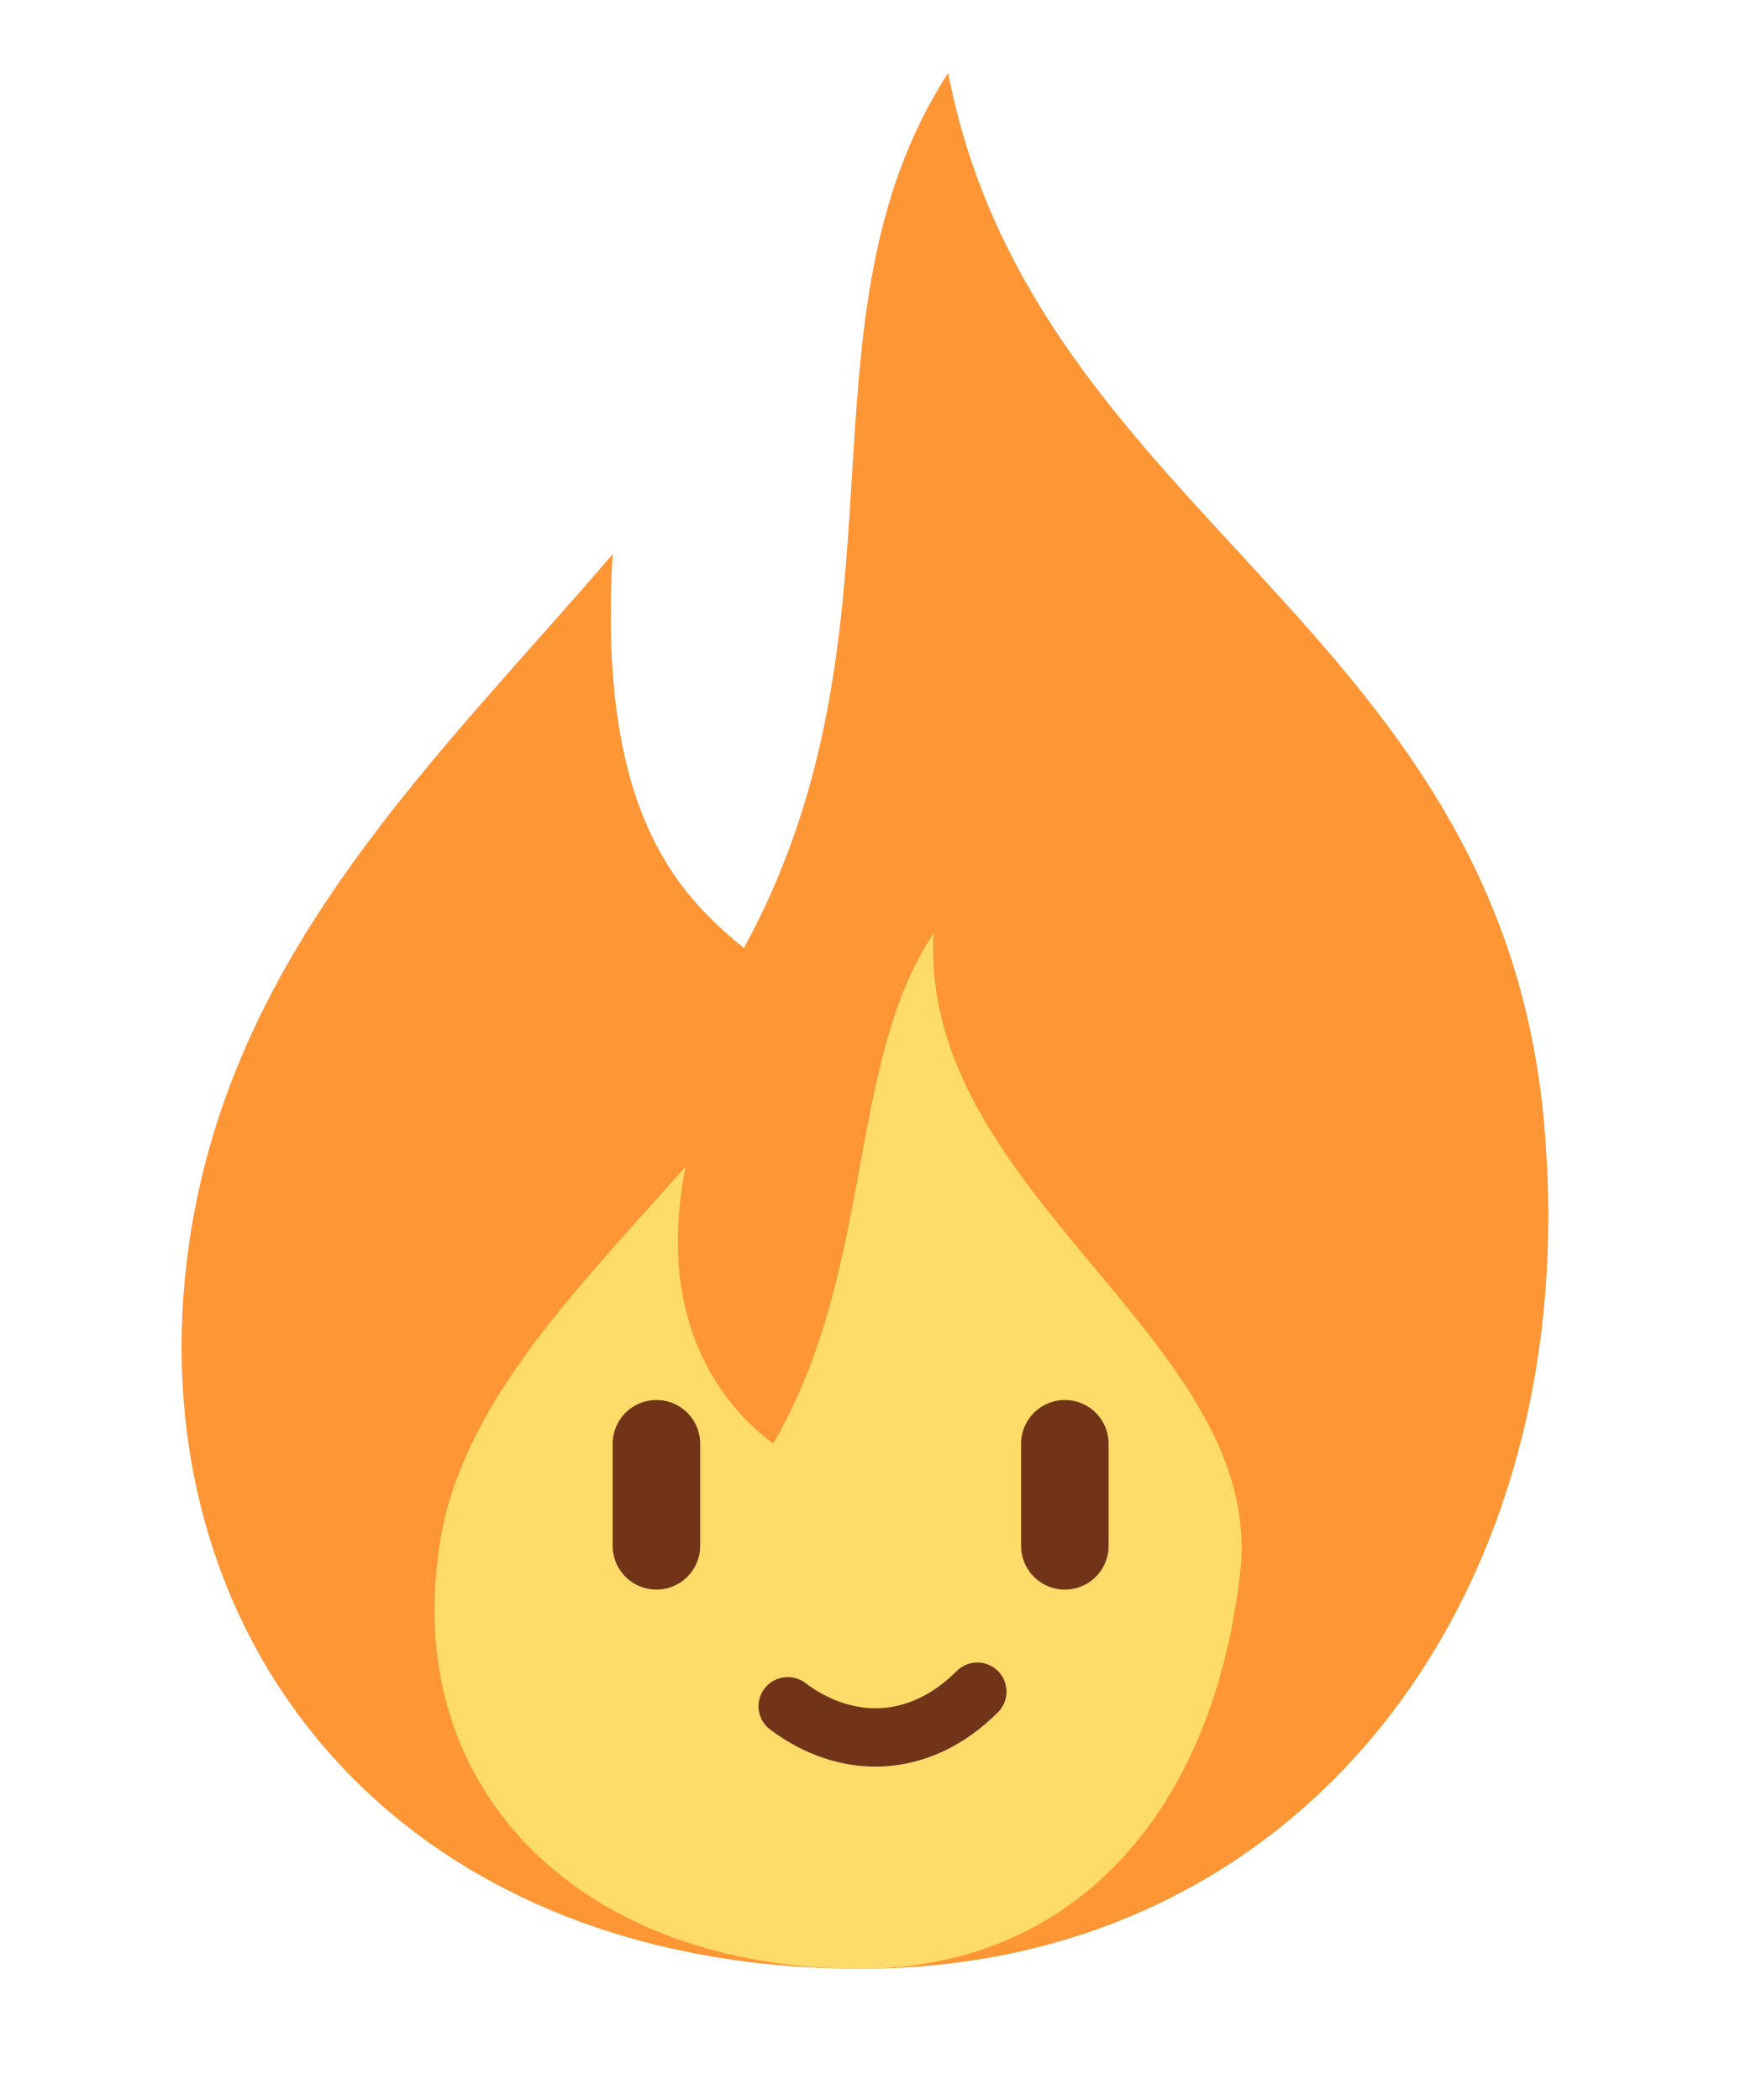
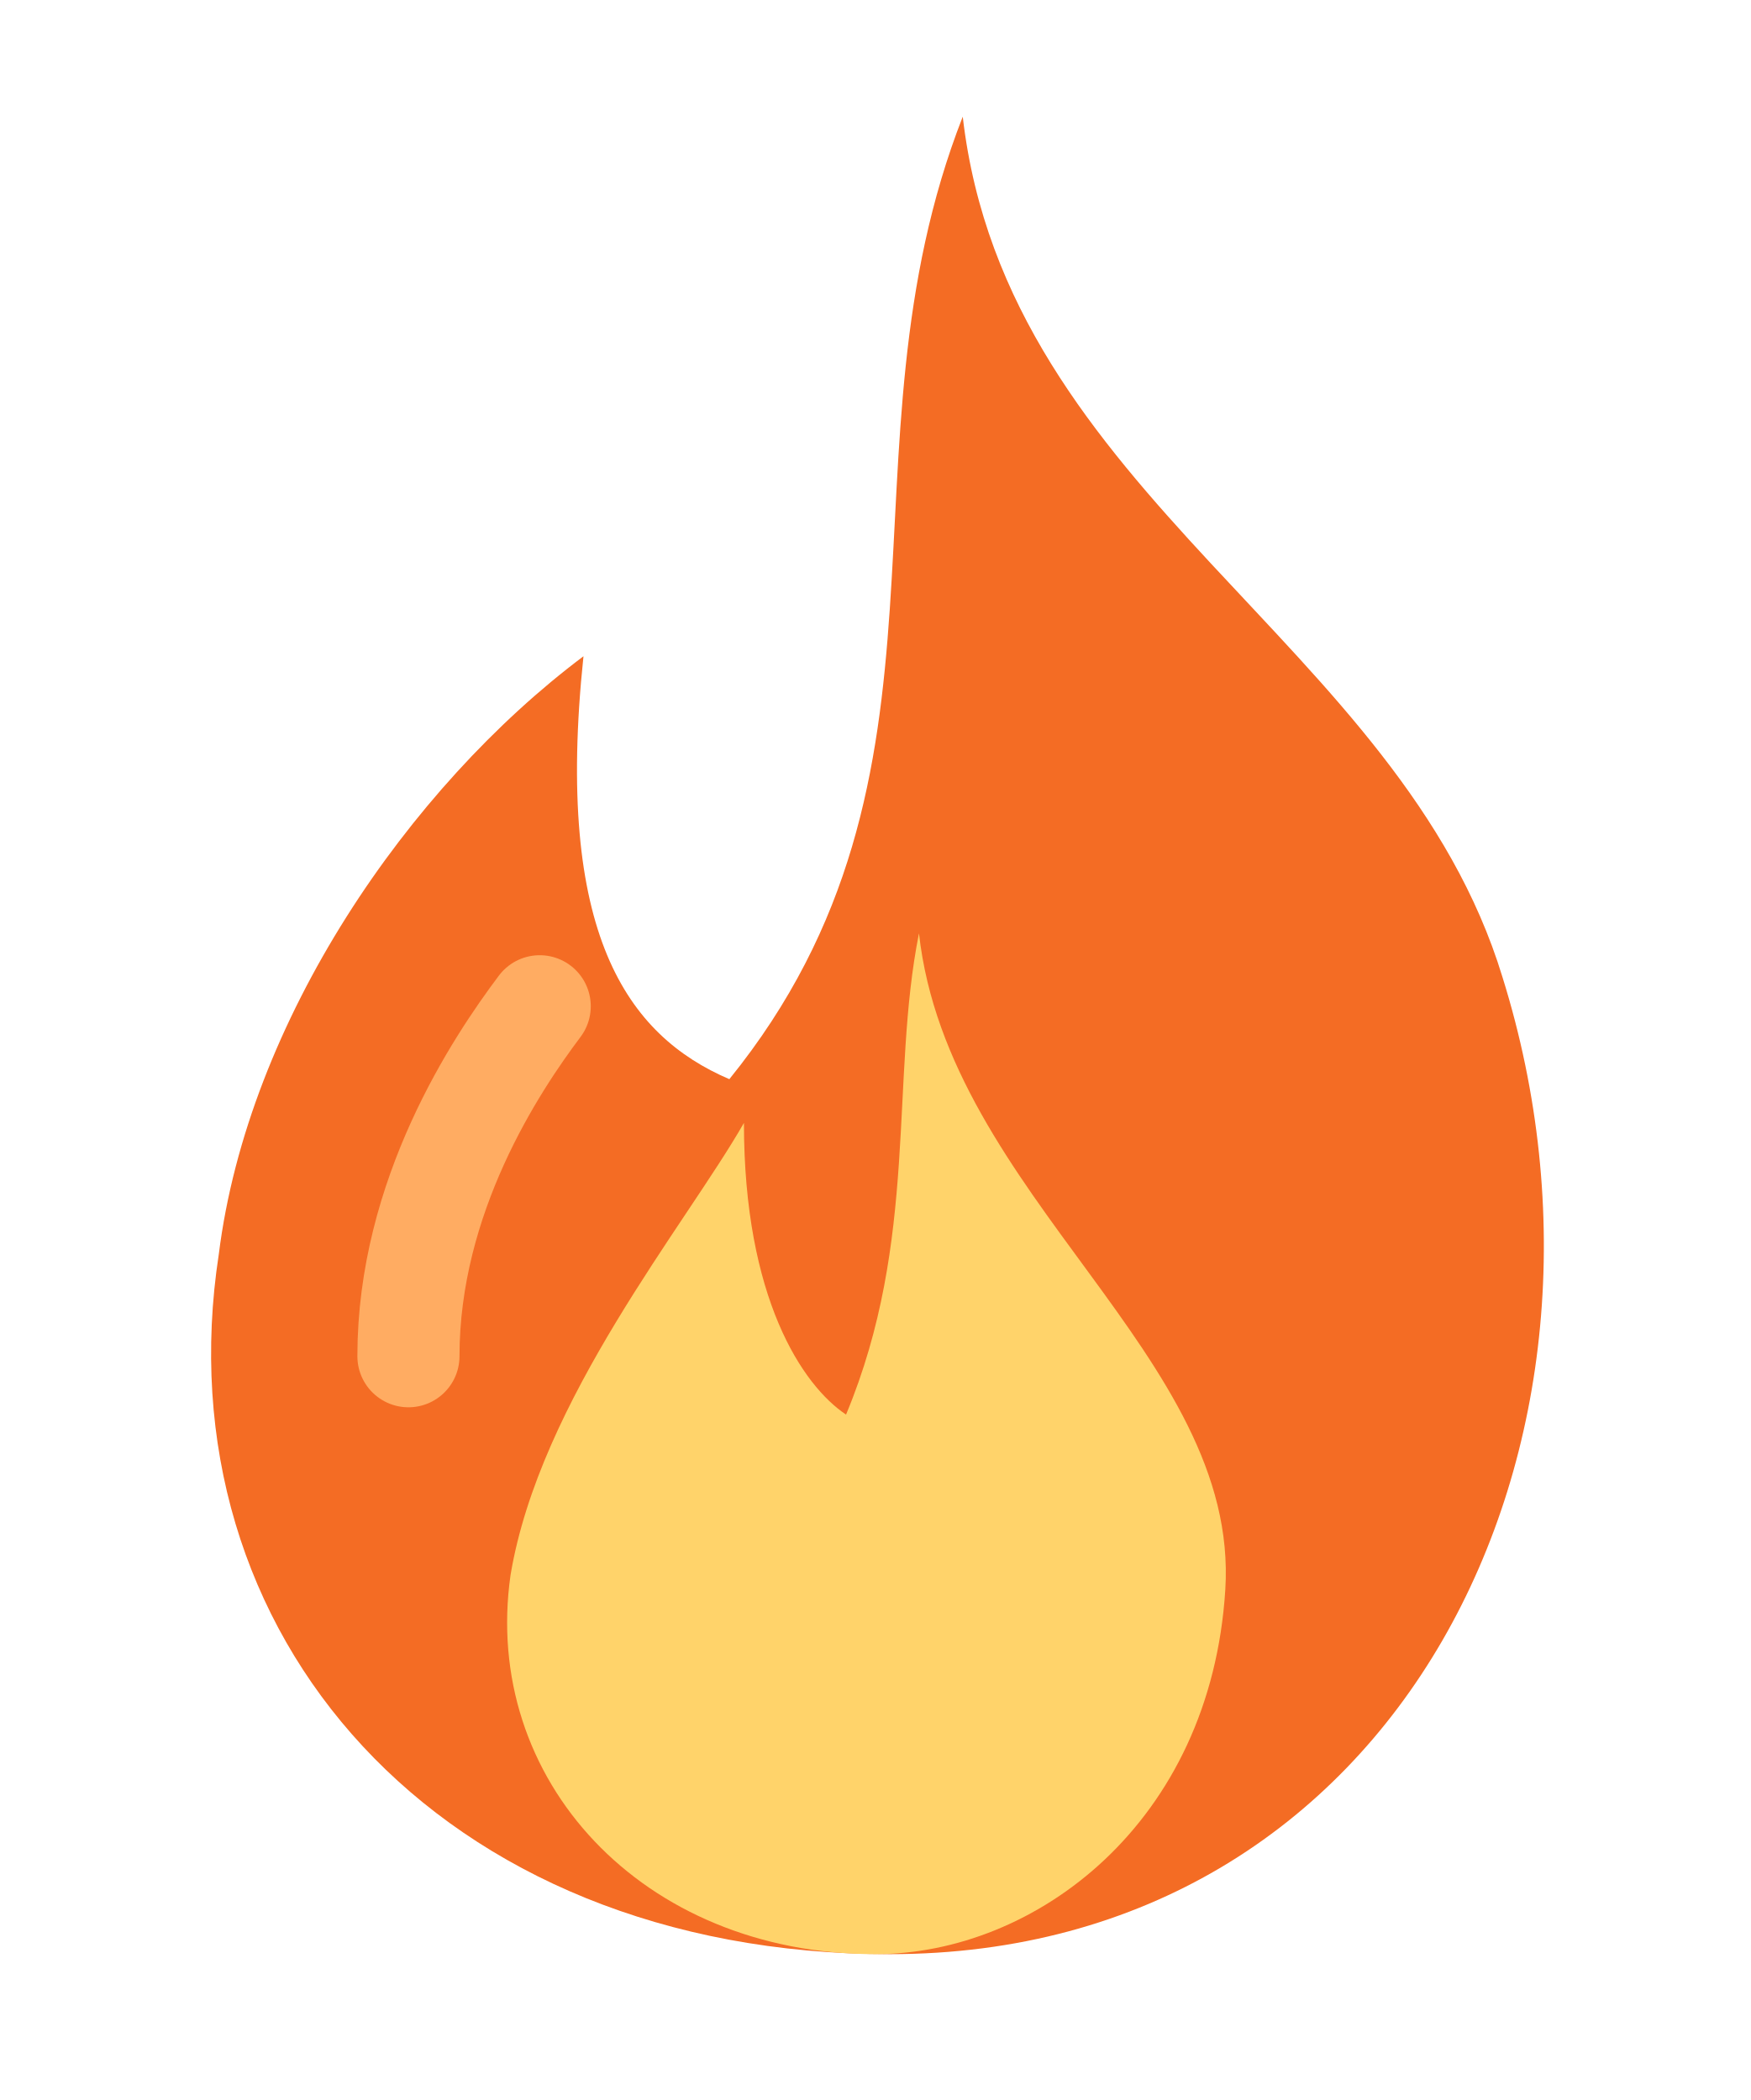
<svg xmlns="http://www.w3.org/2000/svg" viewBox="0 0 120 144" fill="none">
-   <path d="M65 5c6 31 39 38 41 74 2 31-17 56-47 56C27 135 9 112 13 85c3-20 17-33 29-47-1 17 4 23 9 27C63 43 54 22 65 5Z" fill="#ff9635" />
-   <path d="M64 64c-1 18 23 28 21 44-2 17-12 27-26 27-19 0-31-12-29-28 1-10 9-18 17-27-2 10 2 16 6 19 7-12 5-26 11-35Z" fill="#ffdb6a" />
-   <path d="M45 99v7m28-7v7" stroke="#713419" stroke-width="6" stroke-linecap="round" />
-   <path d="M54 117c4 3 9 3 13-1" stroke="#713419" stroke-width="4" stroke-linecap="round" />
+   <path d="M66 8c3 26 30 36 37 59 10 32-7 67-42 67-31 0-50-22-46-48 2-16 13-32 25-41-2 19 3 26 10 29C67 53 57 31 66 8Z" fill="#f46c24" />
+   <path d="M63 64c2 18 22 29 21 45-1 16-13 25-24 25-16 0-27-12-25-26 2-12 12-24 16-31 0 12 4 18 7 20 5-12 3-23 5-33Z" fill="#ffd36a" />
+   <path d="M28 93c0-11 6-20 9-24" stroke="#ffac62" stroke-width="7" stroke-linecap="round" />
</svg>
